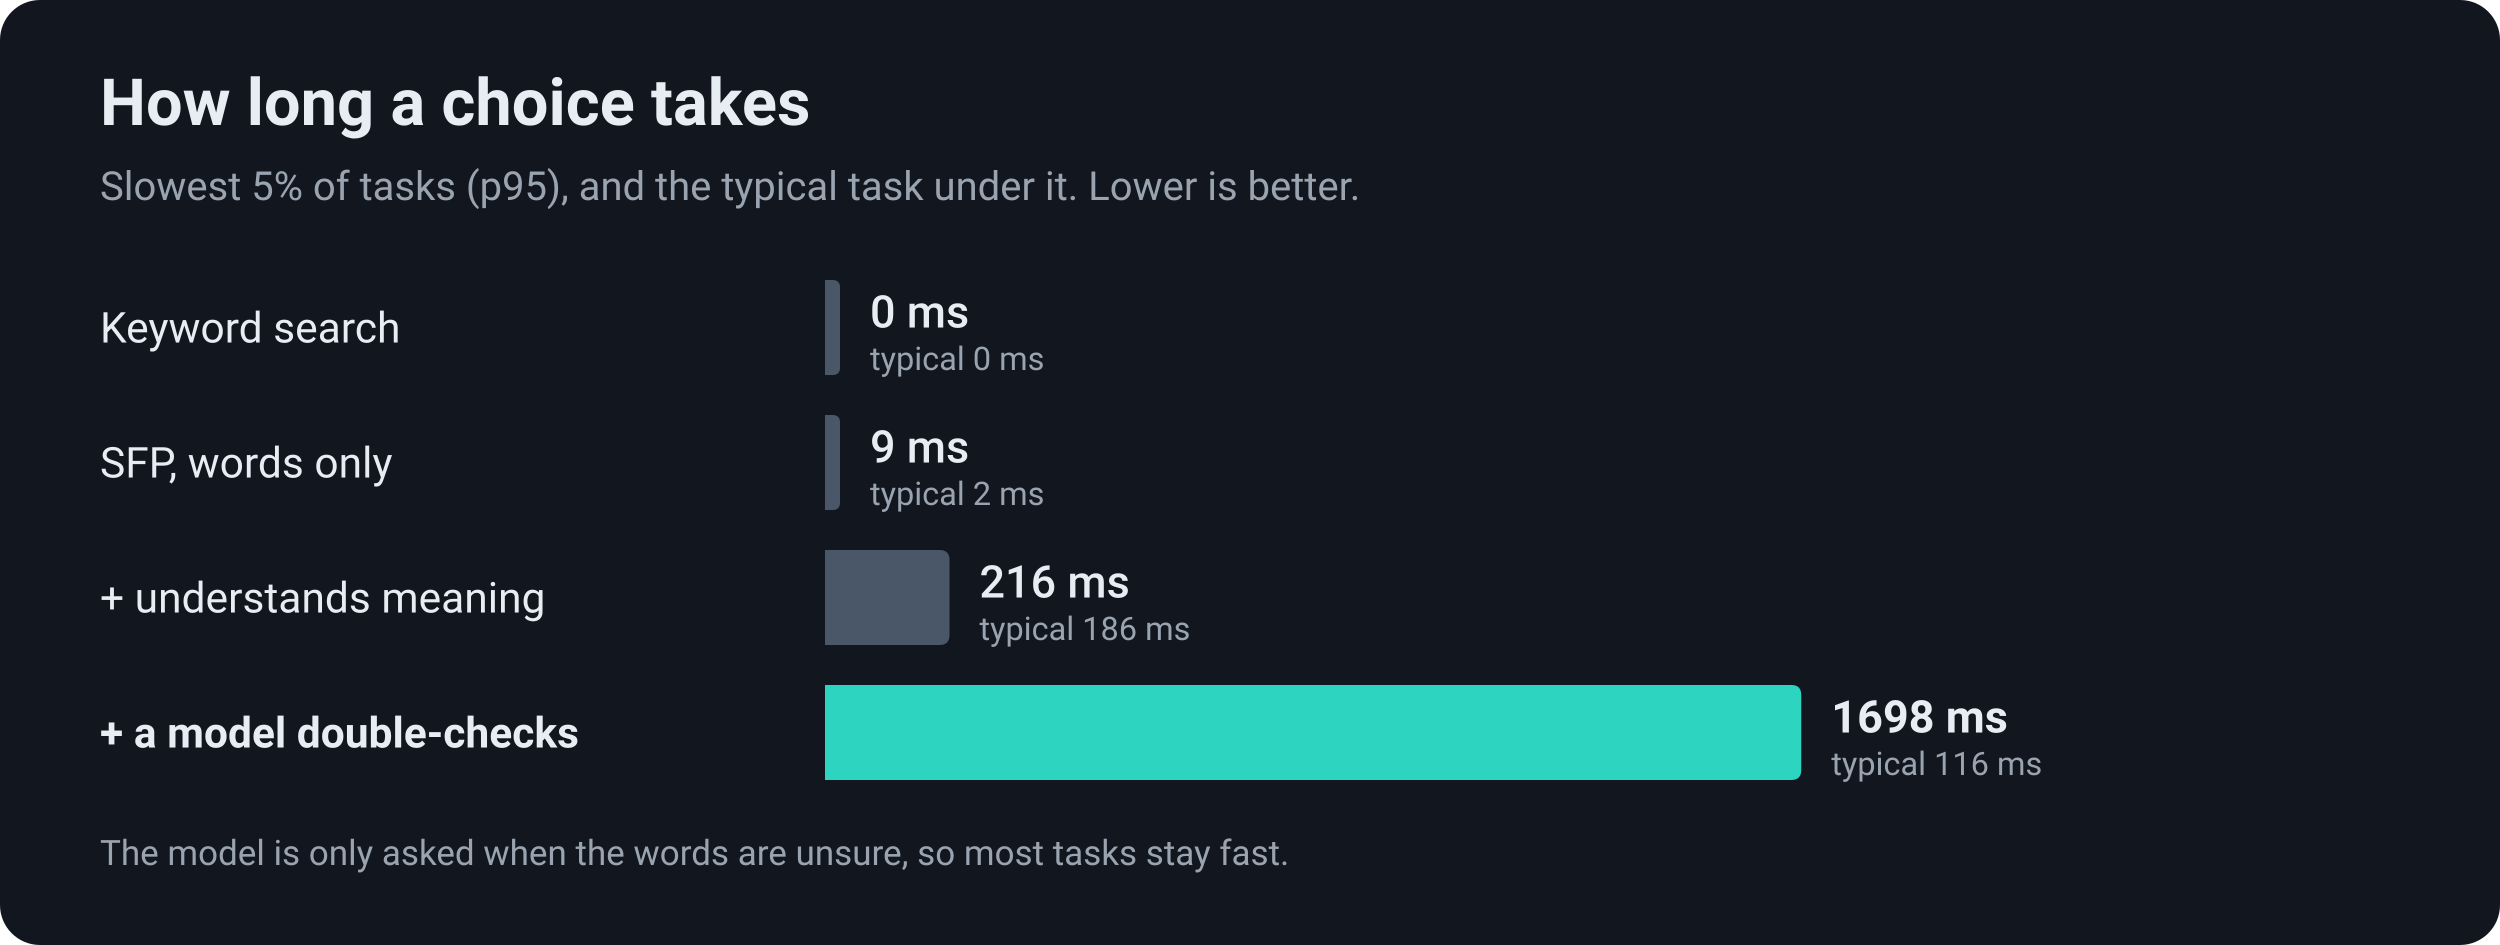
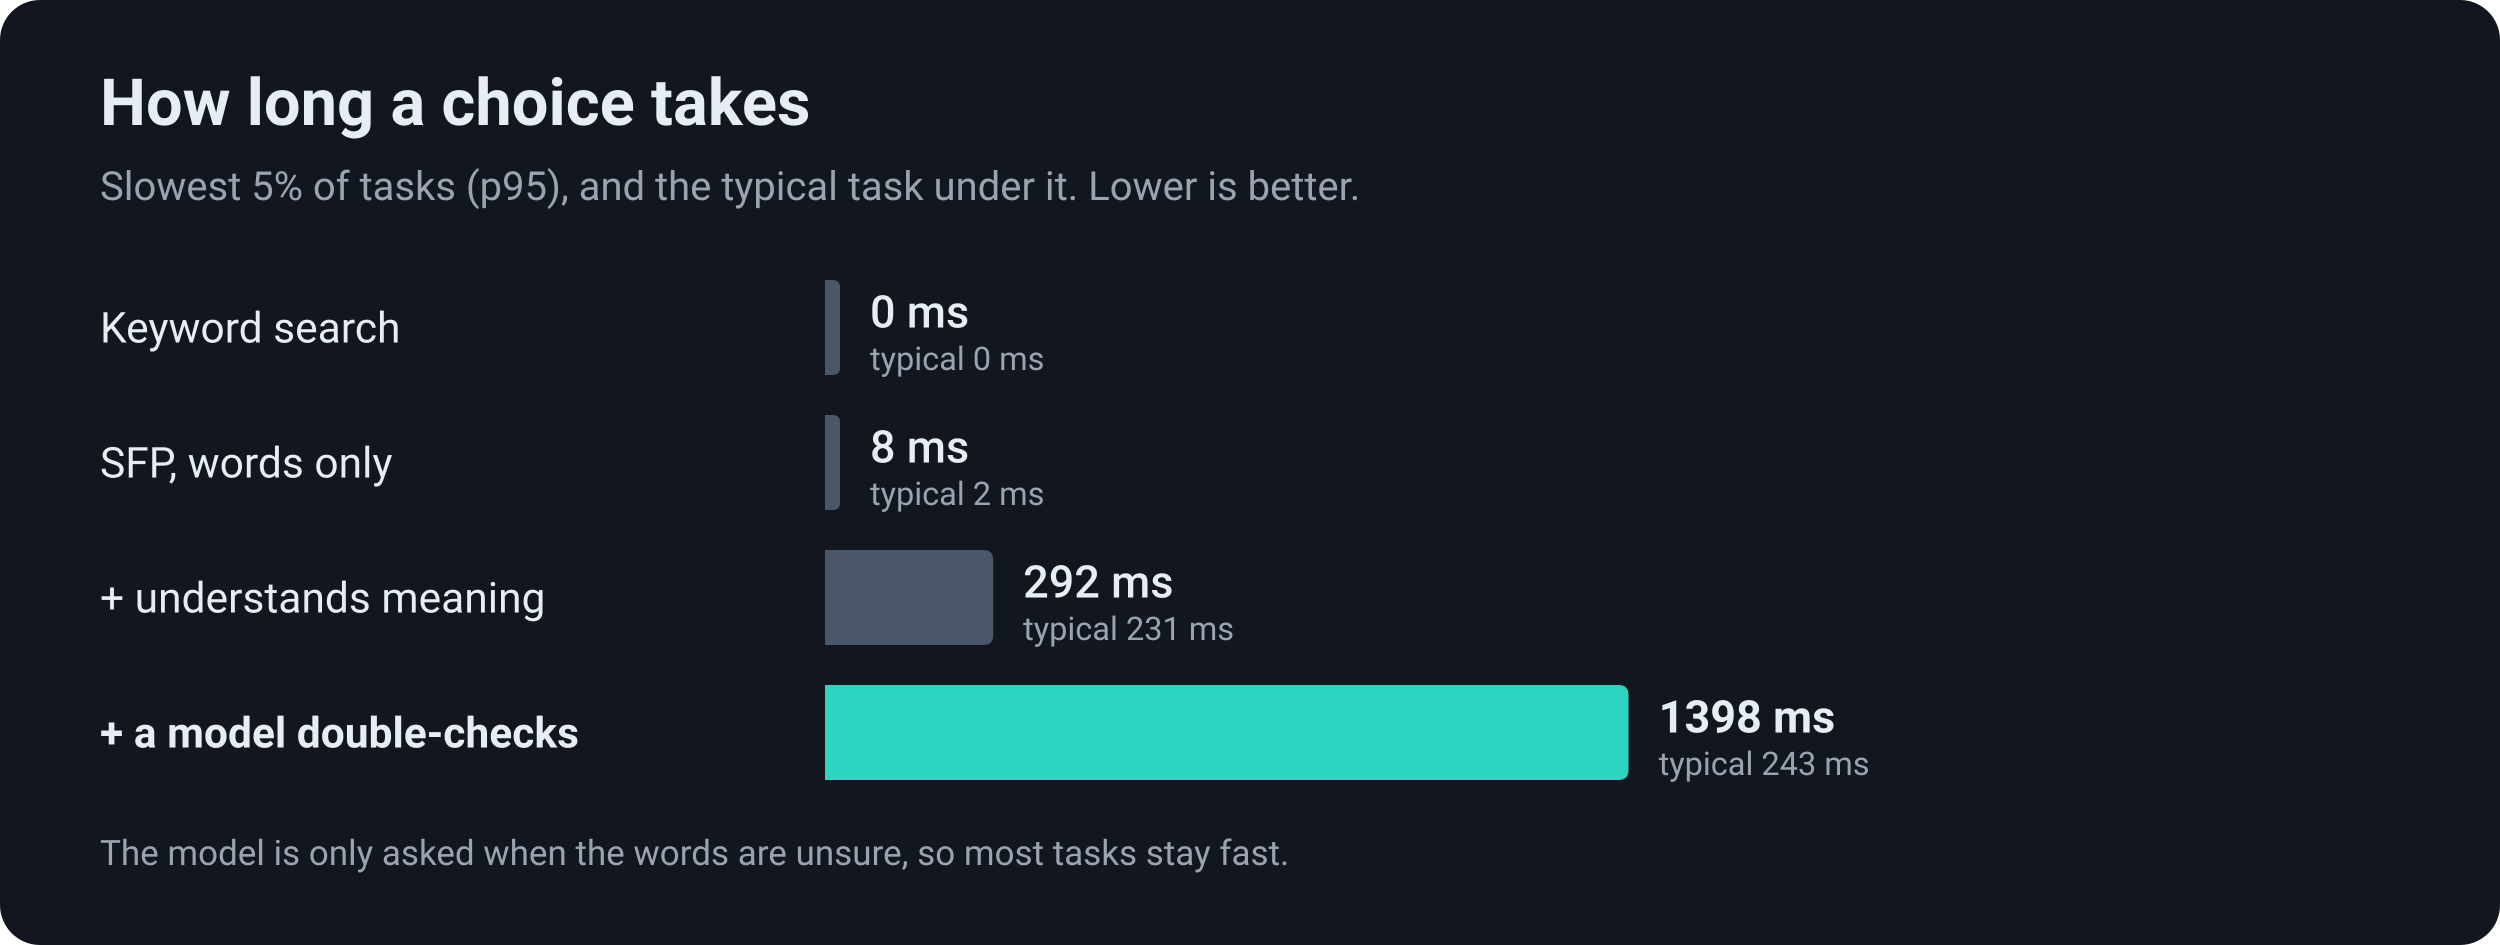
<svg xmlns="http://www.w3.org/2000/svg" width="1000" height="378" viewBox="0 0 1000 378" role="img" aria-labelledby="t d">
  <rect width="1000" height="378" rx="16" fill="#12171f" />
  <text x="40" y="50" font-family="ui-sans-serif, system-ui, -apple-system, 'Segoe UI', Roboto, 'Helvetica Neue', Arial, sans-serif" font-size="26" font-weight="700" fill="#e6edf3" text-anchor="start">How long a choice takes</text>
  <text x="40" y="80" font-family="ui-sans-serif, system-ui, -apple-system, 'Segoe UI', Roboto, 'Helvetica Neue', Arial, sans-serif" font-size="16" font-weight="400" fill="#9aa4b0" text-anchor="start">Slowest 5% of tasks (p95), and the typical task under it. Lower is better.</text>
  <text x="40" y="137.0" font-family="ui-sans-serif, system-ui, -apple-system, 'Segoe UI', Roboto, 'Helvetica Neue', Arial, sans-serif" font-size="17" font-weight="400" fill="#e6edf3" text-anchor="start">Keyword search</text>
  <path d="M330.0 112.0 H333.0 Q336.0 112.0 336.0 115.0 V147.0 Q336.0 150.0 333.0 150.0 H330.0 Z" fill="#4a5768" />
  <text x="348" y="131.0" font-family="ui-sans-serif, system-ui, -apple-system, 'Segoe UI', Roboto, 'Helvetica Neue', Arial, sans-serif" font-size="18" font-weight="500" fill="#e6edf3" text-anchor="start">0 ms</text>
  <text x="348" y="148.0" font-family="ui-sans-serif, system-ui, -apple-system, 'Segoe UI', Roboto, 'Helvetica Neue', Arial, sans-serif" font-size="13" font-weight="400" fill="#9aa4b0" text-anchor="start">typical 0 ms</text>
  <text x="40" y="191.0" font-family="ui-sans-serif, system-ui, -apple-system, 'Segoe UI', Roboto, 'Helvetica Neue', Arial, sans-serif" font-size="17" font-weight="400" fill="#e6edf3" text-anchor="start">SFP, words only</text>
  <path d="M330.0 166.0 H333.0 Q336.0 166.0 336.0 169.0 V201.0 Q336.0 204.0 333.0 204.0 H330.0 Z" fill="#4a5768" />
-   <text x="348" y="185.0" font-family="ui-sans-serif, system-ui, -apple-system, 'Segoe UI', Roboto, 'Helvetica Neue', Arial, sans-serif" font-size="18" font-weight="500" fill="#e6edf3" text-anchor="start">9 ms</text>
+   <text x="348" y="185.0" font-family="ui-sans-serif, system-ui, -apple-system, 'Segoe UI', Roboto, 'Helvetica Neue', Arial, sans-serif" font-size="18" font-weight="500" fill="#e6edf3" text-anchor="start">8 ms</text>
  <text x="348" y="202.0" font-family="ui-sans-serif, system-ui, -apple-system, 'Segoe UI', Roboto, 'Helvetica Neue', Arial, sans-serif" font-size="13" font-weight="400" fill="#9aa4b0" text-anchor="start">typical 2 ms</text>
  <text x="40" y="245.0" font-family="ui-sans-serif, system-ui, -apple-system, 'Segoe UI', Roboto, 'Helvetica Neue', Arial, sans-serif" font-size="17" font-weight="400" fill="#e6edf3" text-anchor="start">+ understands meaning</text>
-   <path d="M330.0 220.0 H375.8 Q379.8 220.0 379.8 224.0 V254.0 Q379.8 258.0 375.8 258.0 H330.0 Z" fill="#4a5768" />
-   <text x="391.772" y="239.0" font-family="ui-sans-serif, system-ui, -apple-system, 'Segoe UI', Roboto, 'Helvetica Neue', Arial, sans-serif" font-size="18" font-weight="500" fill="#e6edf3" text-anchor="start">216 ms</text>
-   <text x="391.772" y="256.0" font-family="ui-sans-serif, system-ui, -apple-system, 'Segoe UI', Roboto, 'Helvetica Neue', Arial, sans-serif" font-size="13" font-weight="400" fill="#9aa4b0" text-anchor="start">typical 186 ms</text>
+   <path d="M330.0 220.0 H393.3 Q397.3 220.0 397.3 224.0 V254.0 Q397.3 258.0 393.3 258.0 H330.0 Z" fill="#4a5768" />
+   <text x="409.252" y="239.0" font-family="ui-sans-serif, system-ui, -apple-system, 'Segoe UI', Roboto, 'Helvetica Neue', Arial, sans-serif" font-size="18" font-weight="500" fill="#e6edf3" text-anchor="start">292 ms</text>
+   <text x="409.252" y="256.0" font-family="ui-sans-serif, system-ui, -apple-system, 'Segoe UI', Roboto, 'Helvetica Neue', Arial, sans-serif" font-size="13" font-weight="400" fill="#9aa4b0" text-anchor="start">typical 231 ms</text>
  <text x="40" y="299.0" font-family="ui-sans-serif, system-ui, -apple-system, 'Segoe UI', Roboto, 'Helvetica Neue', Arial, sans-serif" font-size="17" font-weight="700" fill="#e6edf3" text-anchor="start">+ a model double-checks</text>
-   <path d="M330.0 274.0 H716.5 Q720.5 274.0 720.5 278.0 V308.0 Q720.5 312.0 716.5 312.0 H330.0 Z" fill="#2dd4bf" />
-   <text x="732.517" y="293.0" font-family="ui-sans-serif, system-ui, -apple-system, 'Segoe UI', Roboto, 'Helvetica Neue', Arial, sans-serif" font-size="18" font-weight="700" fill="#e6edf3" text-anchor="start">1698 ms</text>
-   <text x="732.517" y="310.0" font-family="ui-sans-serif, system-ui, -apple-system, 'Segoe UI', Roboto, 'Helvetica Neue', Arial, sans-serif" font-size="13" font-weight="400" fill="#9aa4b0" text-anchor="start">typical 116 ms</text>
+   <path d="M330.0 274.0 H647.4 Q651.4 274.0 651.4 278.0 V308.0 Q651.4 312.0 647.4 312.0 H330.0 Z" fill="#2dd4bf" />
+   <text x="663.448" y="293.0" font-family="ui-sans-serif, system-ui, -apple-system, 'Segoe UI', Roboto, 'Helvetica Neue', Arial, sans-serif" font-size="18" font-weight="700" fill="#e6edf3" text-anchor="start">1398 ms</text>
+   <text x="663.448" y="310.0" font-family="ui-sans-serif, system-ui, -apple-system, 'Segoe UI', Roboto, 'Helvetica Neue', Arial, sans-serif" font-size="13" font-weight="400" fill="#9aa4b0" text-anchor="start">typical 243 ms</text>
  <text x="40" y="346" font-family="ui-sans-serif, system-ui, -apple-system, 'Segoe UI', Roboto, 'Helvetica Neue', Arial, sans-serif" font-size="14" font-weight="400" fill="#9aa4b0" text-anchor="start">The model is only asked when the words are unsure, so most tasks stay fast.</text>
</svg>
